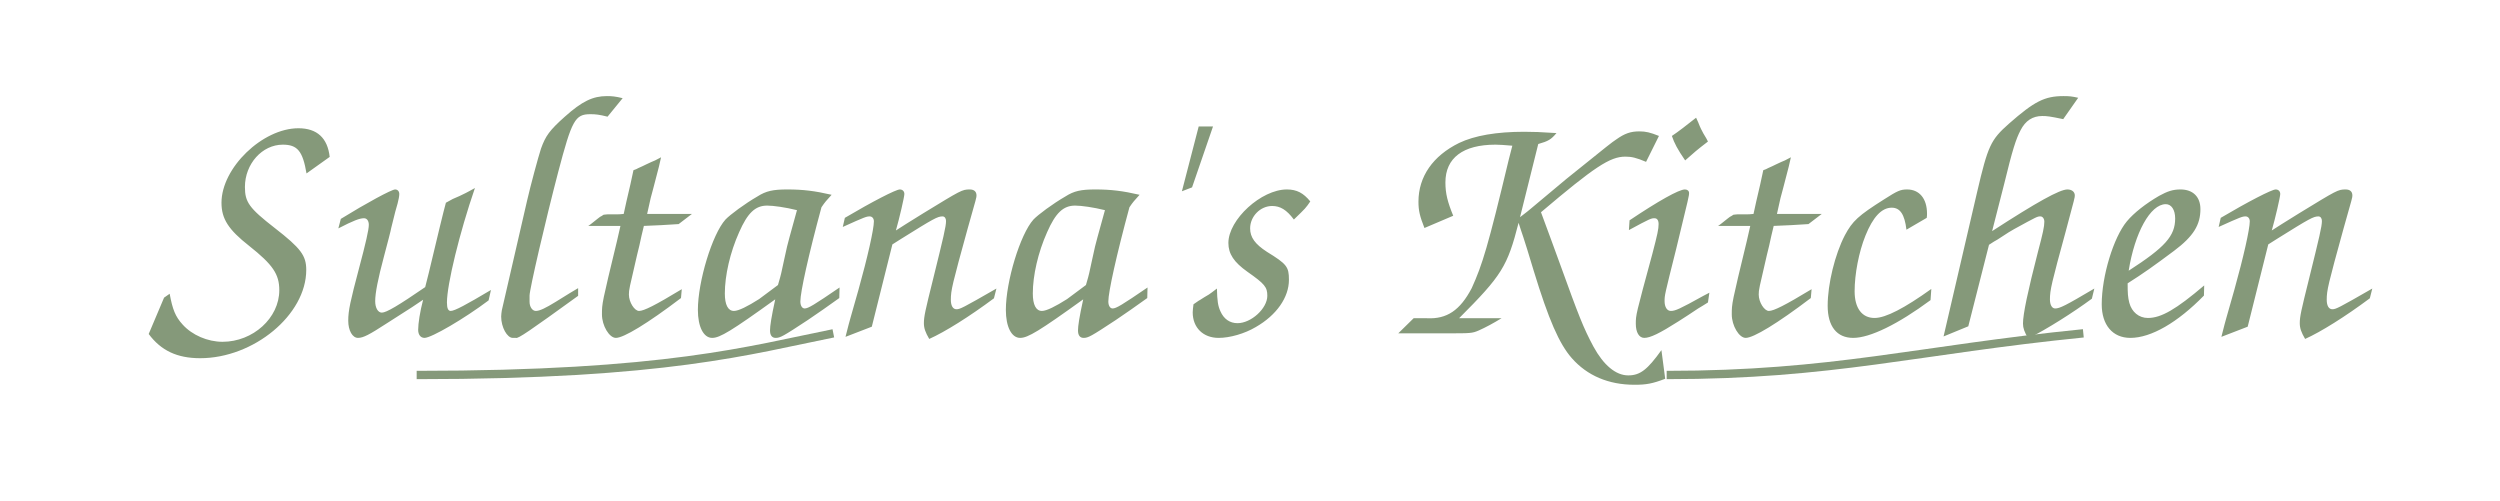
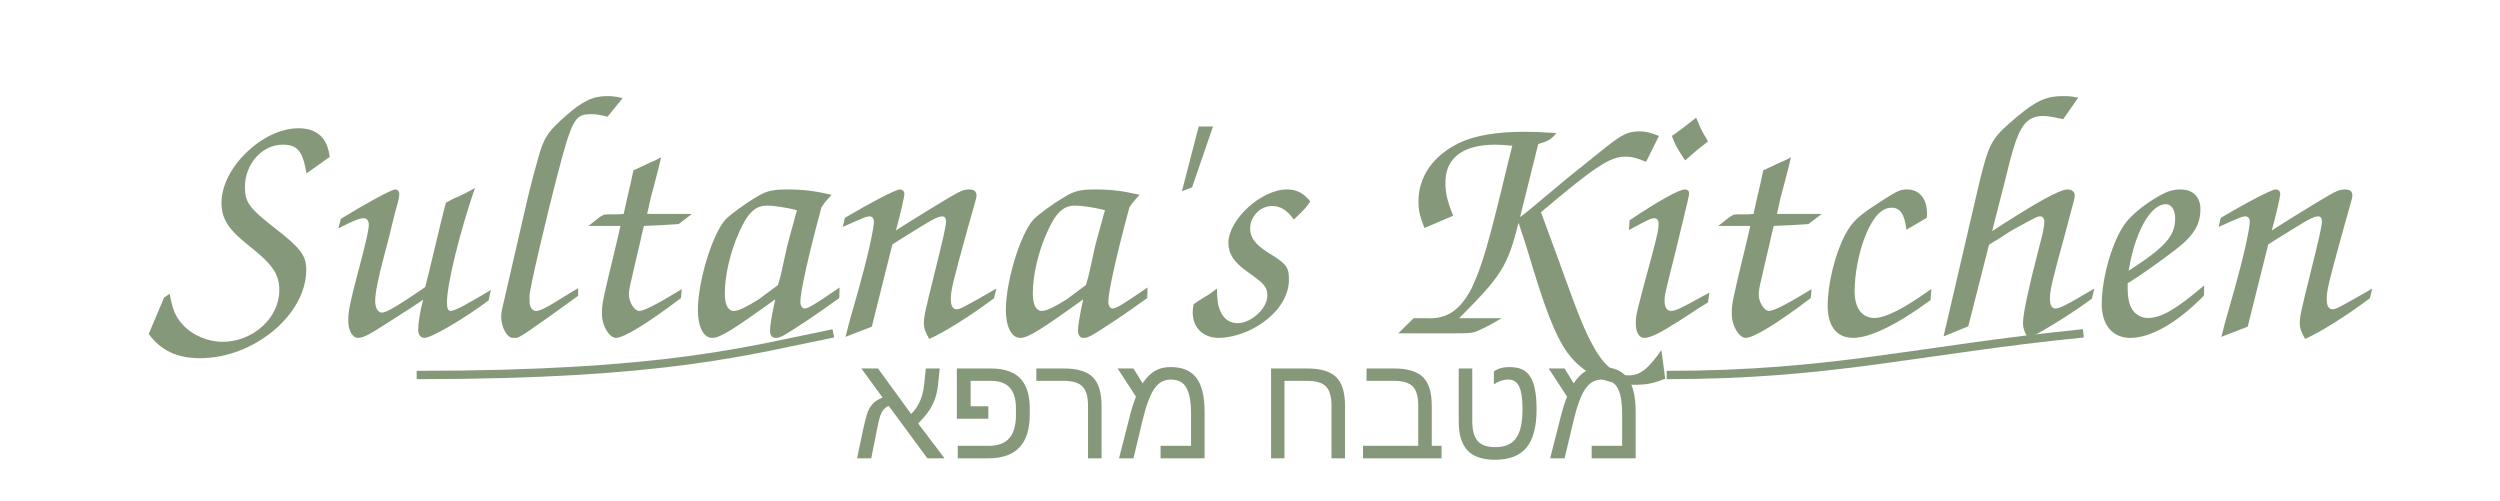
<svg xmlns="http://www.w3.org/2000/svg" viewBox="0 0 300 60">
  <defs>
    <filter id="shadow" x="-20%" y="-20%" width="140%" height="140%">
      <feGaussianBlur stdDeviation="1" result="shadow" />
    </filter>
  </defs>
  <text x="150" y="40" text-anchor="middle" fill="#85997A" style="font-family: 'Brush Script MT', cursive; font-size: 42px;">
    Sultana's Kitchen
  </text>
+   <text x="150" y="55" text-anchor="middle" fill="#85997A" style="font-family: Arial, sans-serif; font-size: 18px; direction: rtl; unicode-bidi: bidi-override;">
+     מטבח מרפא
+   </text>
  <path d="M50 45 C80 45, 90 42, 100 40" stroke="#85997A" fill="none" stroke-width="1" />
  <path d="M200 45 C220 45, 230 42, 250 40" stroke="#85997A" fill="none" stroke-width="1" />
</svg>
